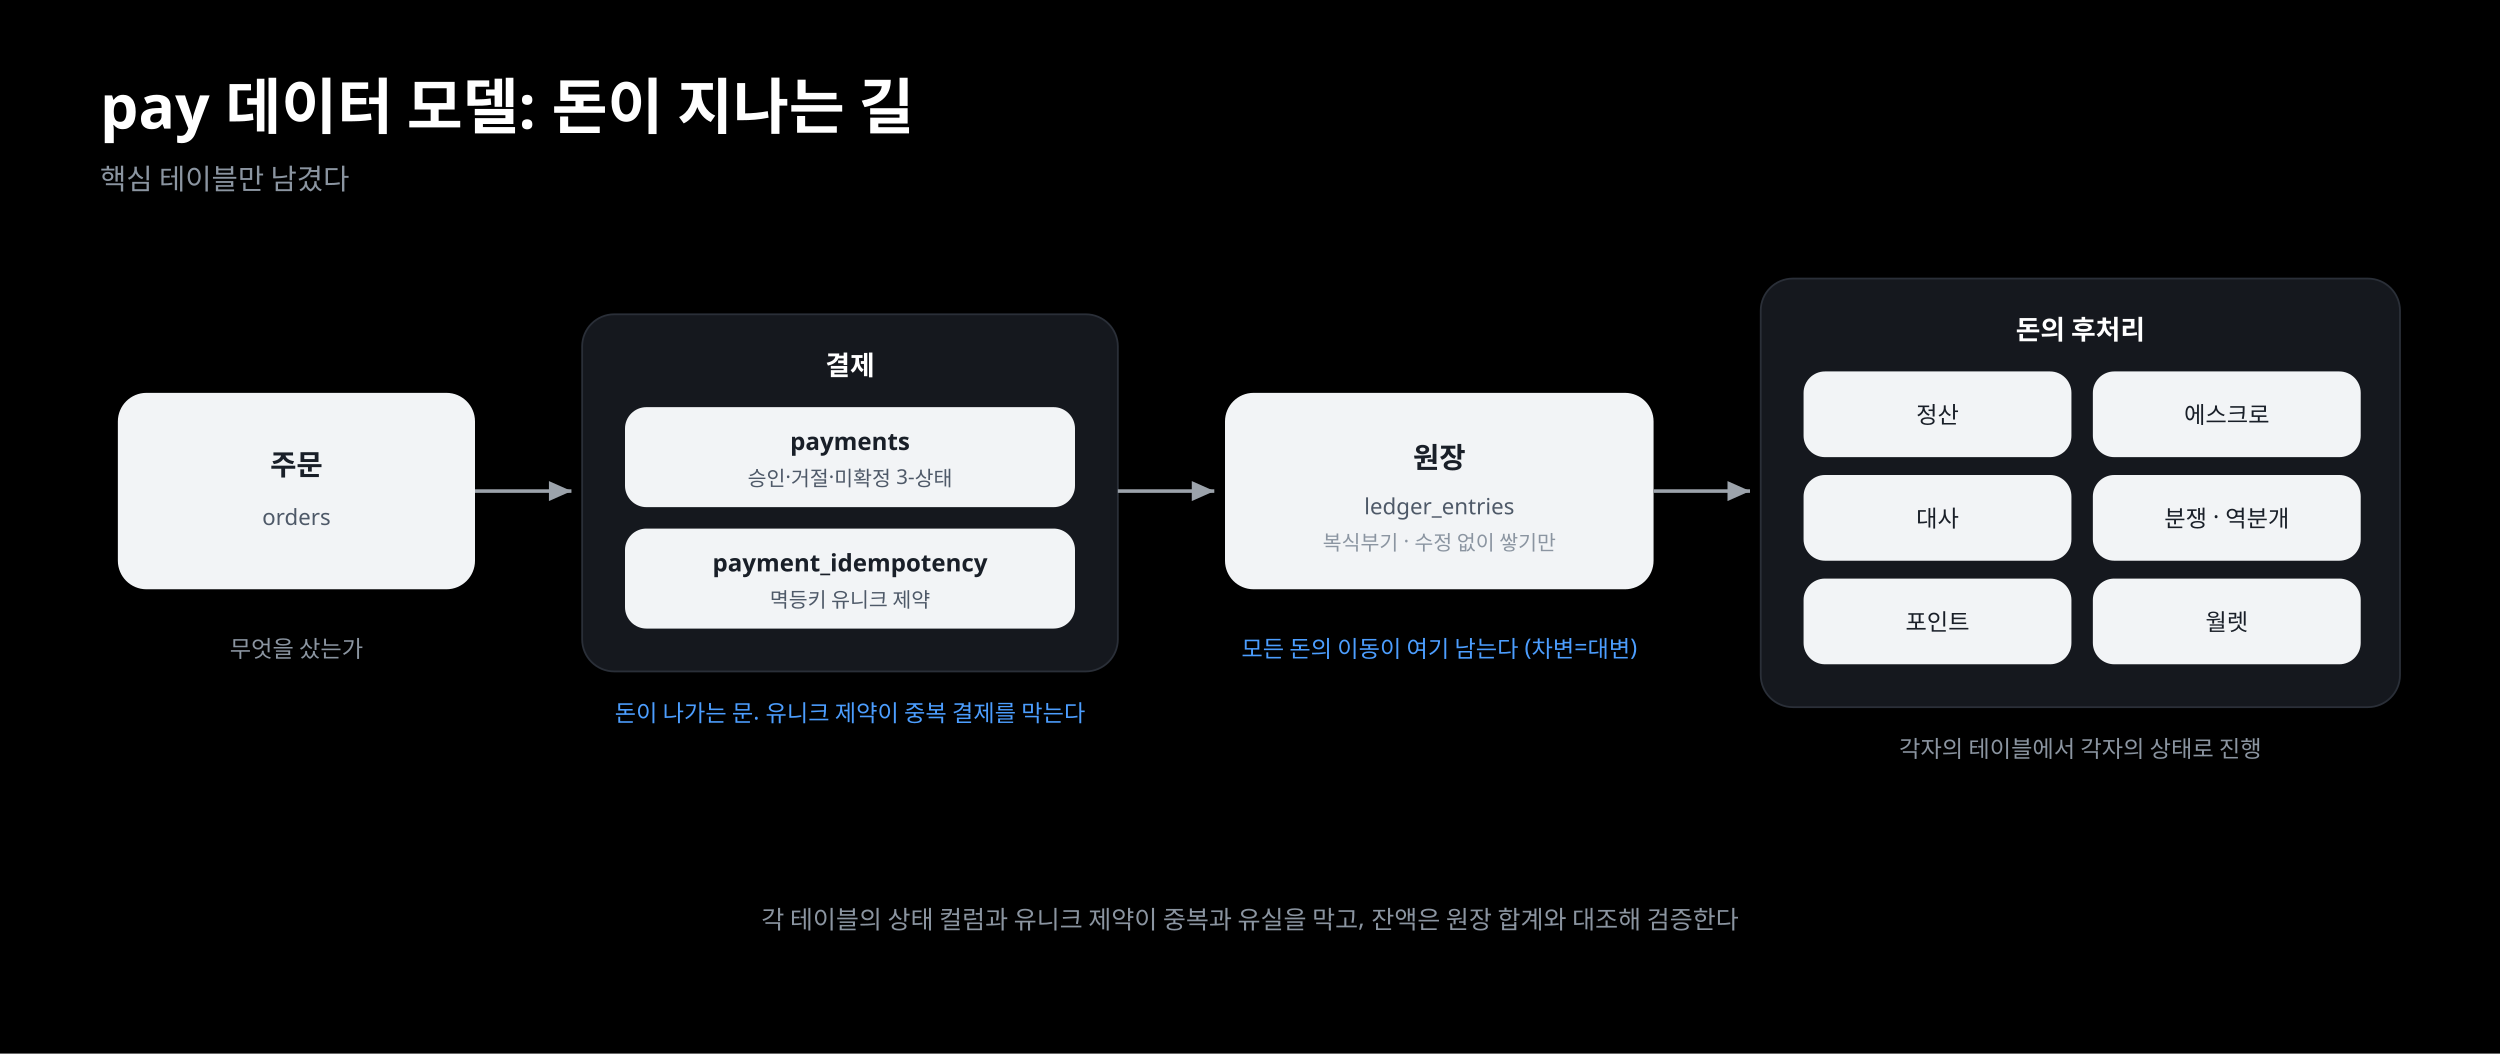
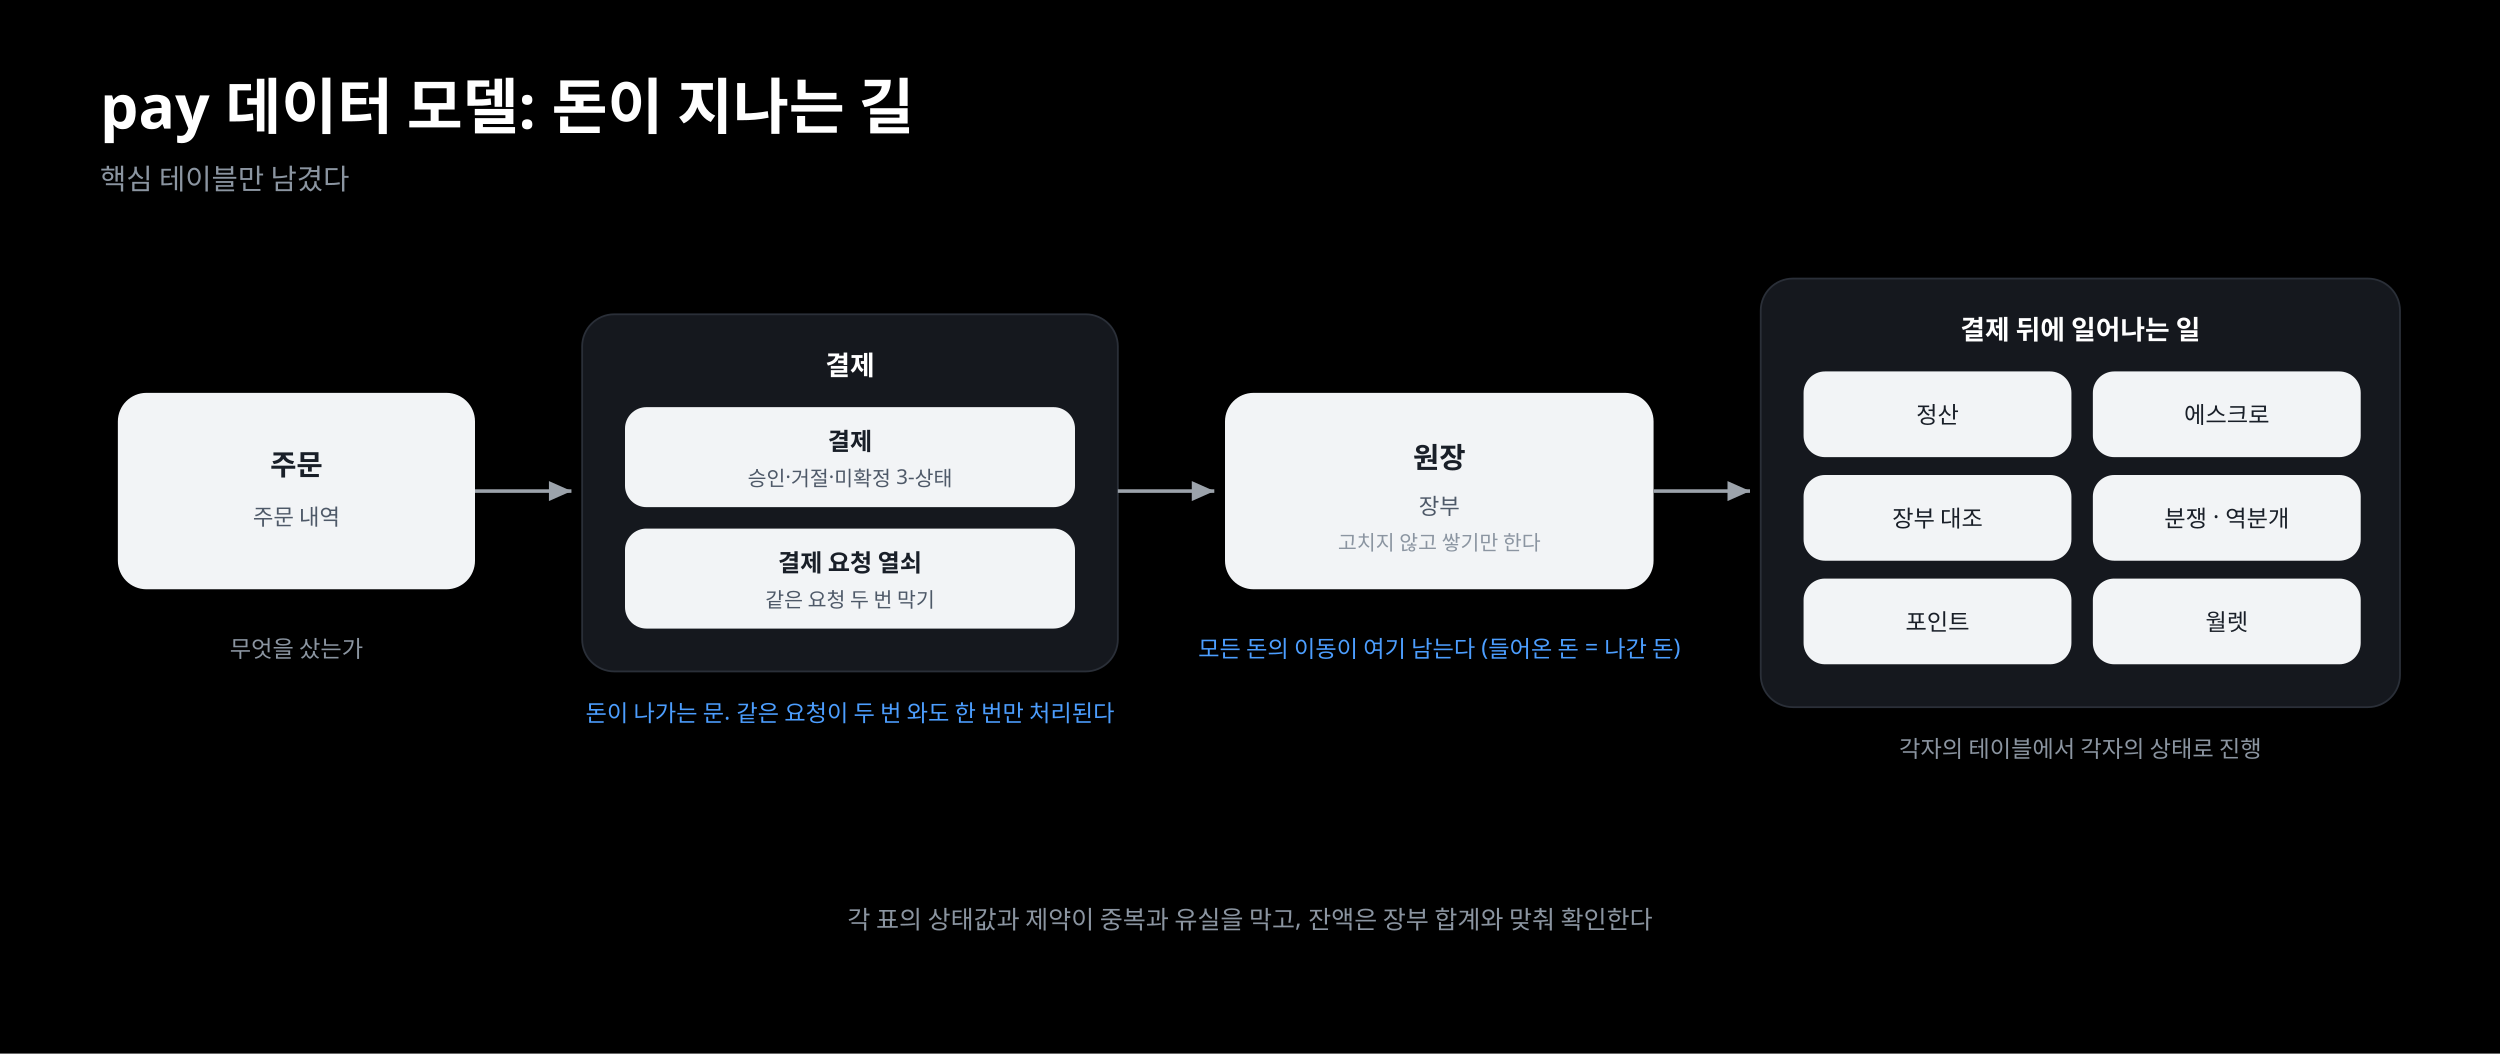
<svg xmlns="http://www.w3.org/2000/svg" width="1400" height="590" viewBox="0 0 1400 590" font-family="Pretendard, 'Apple SD Gothic Neo', sans-serif">
  <defs>
    <marker id="ew" viewBox="0 0 10 10" refX="9" refY="5" markerWidth="7" markerHeight="7" orient="auto-start-reverse">
      <path d="M 0 1 L 9 5 L 0 9 z" fill="#9CA3AB" />
    </marker>
  </defs>
  <rect width="1400" height="590" fill="#000000" />
  <text x="56" y="72" font-size="34" font-weight="800" fill="#FFFFFF">pay 데이터 모델: 돈이 지나는 길</text>
  <text x="56" y="106" font-size="16" fill="#8B95A1">핵심 테이블만 남겼다</text>
  <g text-anchor="middle">
    <rect x="66" y="220" width="200" height="110" rx="16" fill="#F2F4F6" />
    <text x="166" y="266" font-size="16" font-weight="700" fill="#191F28">주문</text>
-     <text x="166" y="294" font-size="12.5" fill="#4E5968">orders</text>
+     <text x="166" y="294" font-size="12.5" fill="#4E5968">주문 내역</text>
    <text x="166" y="368" font-size="13" fill="#8B95A1">무엇을 샀는가</text>
  </g>
  <line x1="266" y1="275" x2="320" y2="275" stroke="#9CA3AB" stroke-width="2" marker-end="url(#ew)" />
  <rect x="326" y="176" width="300" height="200" rx="18" fill="#15181E" stroke="#2A2F38" />
  <text x="476" y="210" font-size="15" font-weight="700" fill="#FFFFFF" text-anchor="middle">결제</text>
  <g text-anchor="middle">
    <rect x="350" y="228" width="252" height="56" rx="12" fill="#F2F4F6" />
-     <text x="476" y="252" font-size="13.5" font-weight="700" fill="#191F28">payments</text>
+     <text x="476" y="252" font-size="13.5" font-weight="700" fill="#191F28">결제</text>
    <text x="476" y="272" font-size="11.5" fill="#4E5968">승인·거절·미확정 3-상태</text>
    <rect x="350" y="296" width="252" height="56" rx="12" fill="#F2F4F6" />
-     <text x="476" y="320" font-size="13.5" font-weight="700" fill="#191F28">payment_idempotency</text>
-     <text x="476" y="340" font-size="11.5" fill="#4E5968">멱등키 유니크 제약</text>
+     <text x="476" y="320" font-size="13.5" font-weight="700" fill="#191F28">결제 요청 열쇠</text>
+     <text x="476" y="340" font-size="11.5" fill="#4E5968">같은 요청 두 번 막기</text>
  </g>
-   <text x="476" y="404" font-size="13" fill="#4C9EFF" text-anchor="middle">돈이 나가는 문. 유니크 제약이 중복 결제를 막는다</text>
+   <text x="476" y="404" font-size="13" fill="#4C9EFF" text-anchor="middle">돈이 나가는 문. 같은 요청이 두 번 와도 한 번만 처리된다</text>
  <line x1="626" y1="275" x2="680" y2="275" stroke="#9CA3AB" stroke-width="2" marker-end="url(#ew)" />
  <g text-anchor="middle">
    <rect x="686" y="220" width="240" height="110" rx="16" fill="#F2F4F6" />
    <text x="806" y="262" font-size="16" font-weight="700" fill="#191F28">원장</text>
-     <text x="806" y="288" font-size="12.5" fill="#4E5968">ledger_entries</text>
-     <text x="806" y="308" font-size="11.5" fill="#8B95A1">복식부기 · 수정 없이 쌓기만</text>
-     <text x="806" y="368" font-size="13" fill="#4C9EFF">모든 돈의 이동이 여기 남는다 (차변=대변)</text>
+     <text x="806" y="288" font-size="12.5" fill="#4E5968">장부</text>
+     <text x="806" y="308" font-size="11.5" fill="#8B95A1">고치지 않고 쌓기만 한다</text>
+     <text x="806" y="368" font-size="13" fill="#4C9EFF">모든 돈의 이동이 여기 남는다 (들어온 돈 = 나간 돈)</text>
  </g>
  <line x1="926" y1="275" x2="980" y2="275" stroke="#9CA3AB" stroke-width="2" marker-end="url(#ew)" />
  <rect x="986" y="156" width="358" height="240" rx="18" fill="#15181E" stroke="#2A2F38" />
-   <text x="1165" y="190" font-size="15" font-weight="700" fill="#FFFFFF" text-anchor="middle">돈의 후처리</text>
+   <text x="1165" y="190" font-size="15" font-weight="700" fill="#FFFFFF" text-anchor="middle">결제 뒤에 일어나는 일</text>
  <g text-anchor="middle" font-size="13" fill="#191F28">
    <rect x="1010" y="208" width="150" height="48" rx="12" fill="#F2F4F6" />
    <text x="1085" y="237">정산</text>
    <rect x="1172" y="208" width="150" height="48" rx="12" fill="#F2F4F6" />
    <text x="1247" y="237">에스크로</text>
    <rect x="1010" y="266" width="150" height="48" rx="12" fill="#F2F4F6" />
-     <text x="1085" y="295">대사</text>
+     <text x="1085" y="295">장부 대조</text>
    <rect x="1172" y="266" width="150" height="48" rx="12" fill="#F2F4F6" />
    <text x="1247" y="295">분쟁 · 역분개</text>
    <rect x="1010" y="324" width="150" height="48" rx="12" fill="#F2F4F6" />
    <text x="1085" y="353">포인트</text>
    <rect x="1172" y="324" width="150" height="48" rx="12" fill="#F2F4F6" />
    <text x="1247" y="353">월렛</text>
  </g>
  <text x="1165" y="424" font-size="13" fill="#8B95A1" text-anchor="middle">각자의 테이블에서 각자의 상태로 진행</text>
-   <text x="700" y="520" font-size="14" fill="#8B95A1" text-anchor="middle">각 테이블의 상태 컬럼과 유니크 제약이 중복과 유실을 막고, 잔액은 원장 합계와 대조해 검증한다</text>
+   <text x="700" y="520" font-size="14" fill="#8B95A1" text-anchor="middle">각 표의 상태값과 제약이 중복과 유실을 막고, 잔액은 장부 합계와 맞춰 확인한다</text>
</svg>
